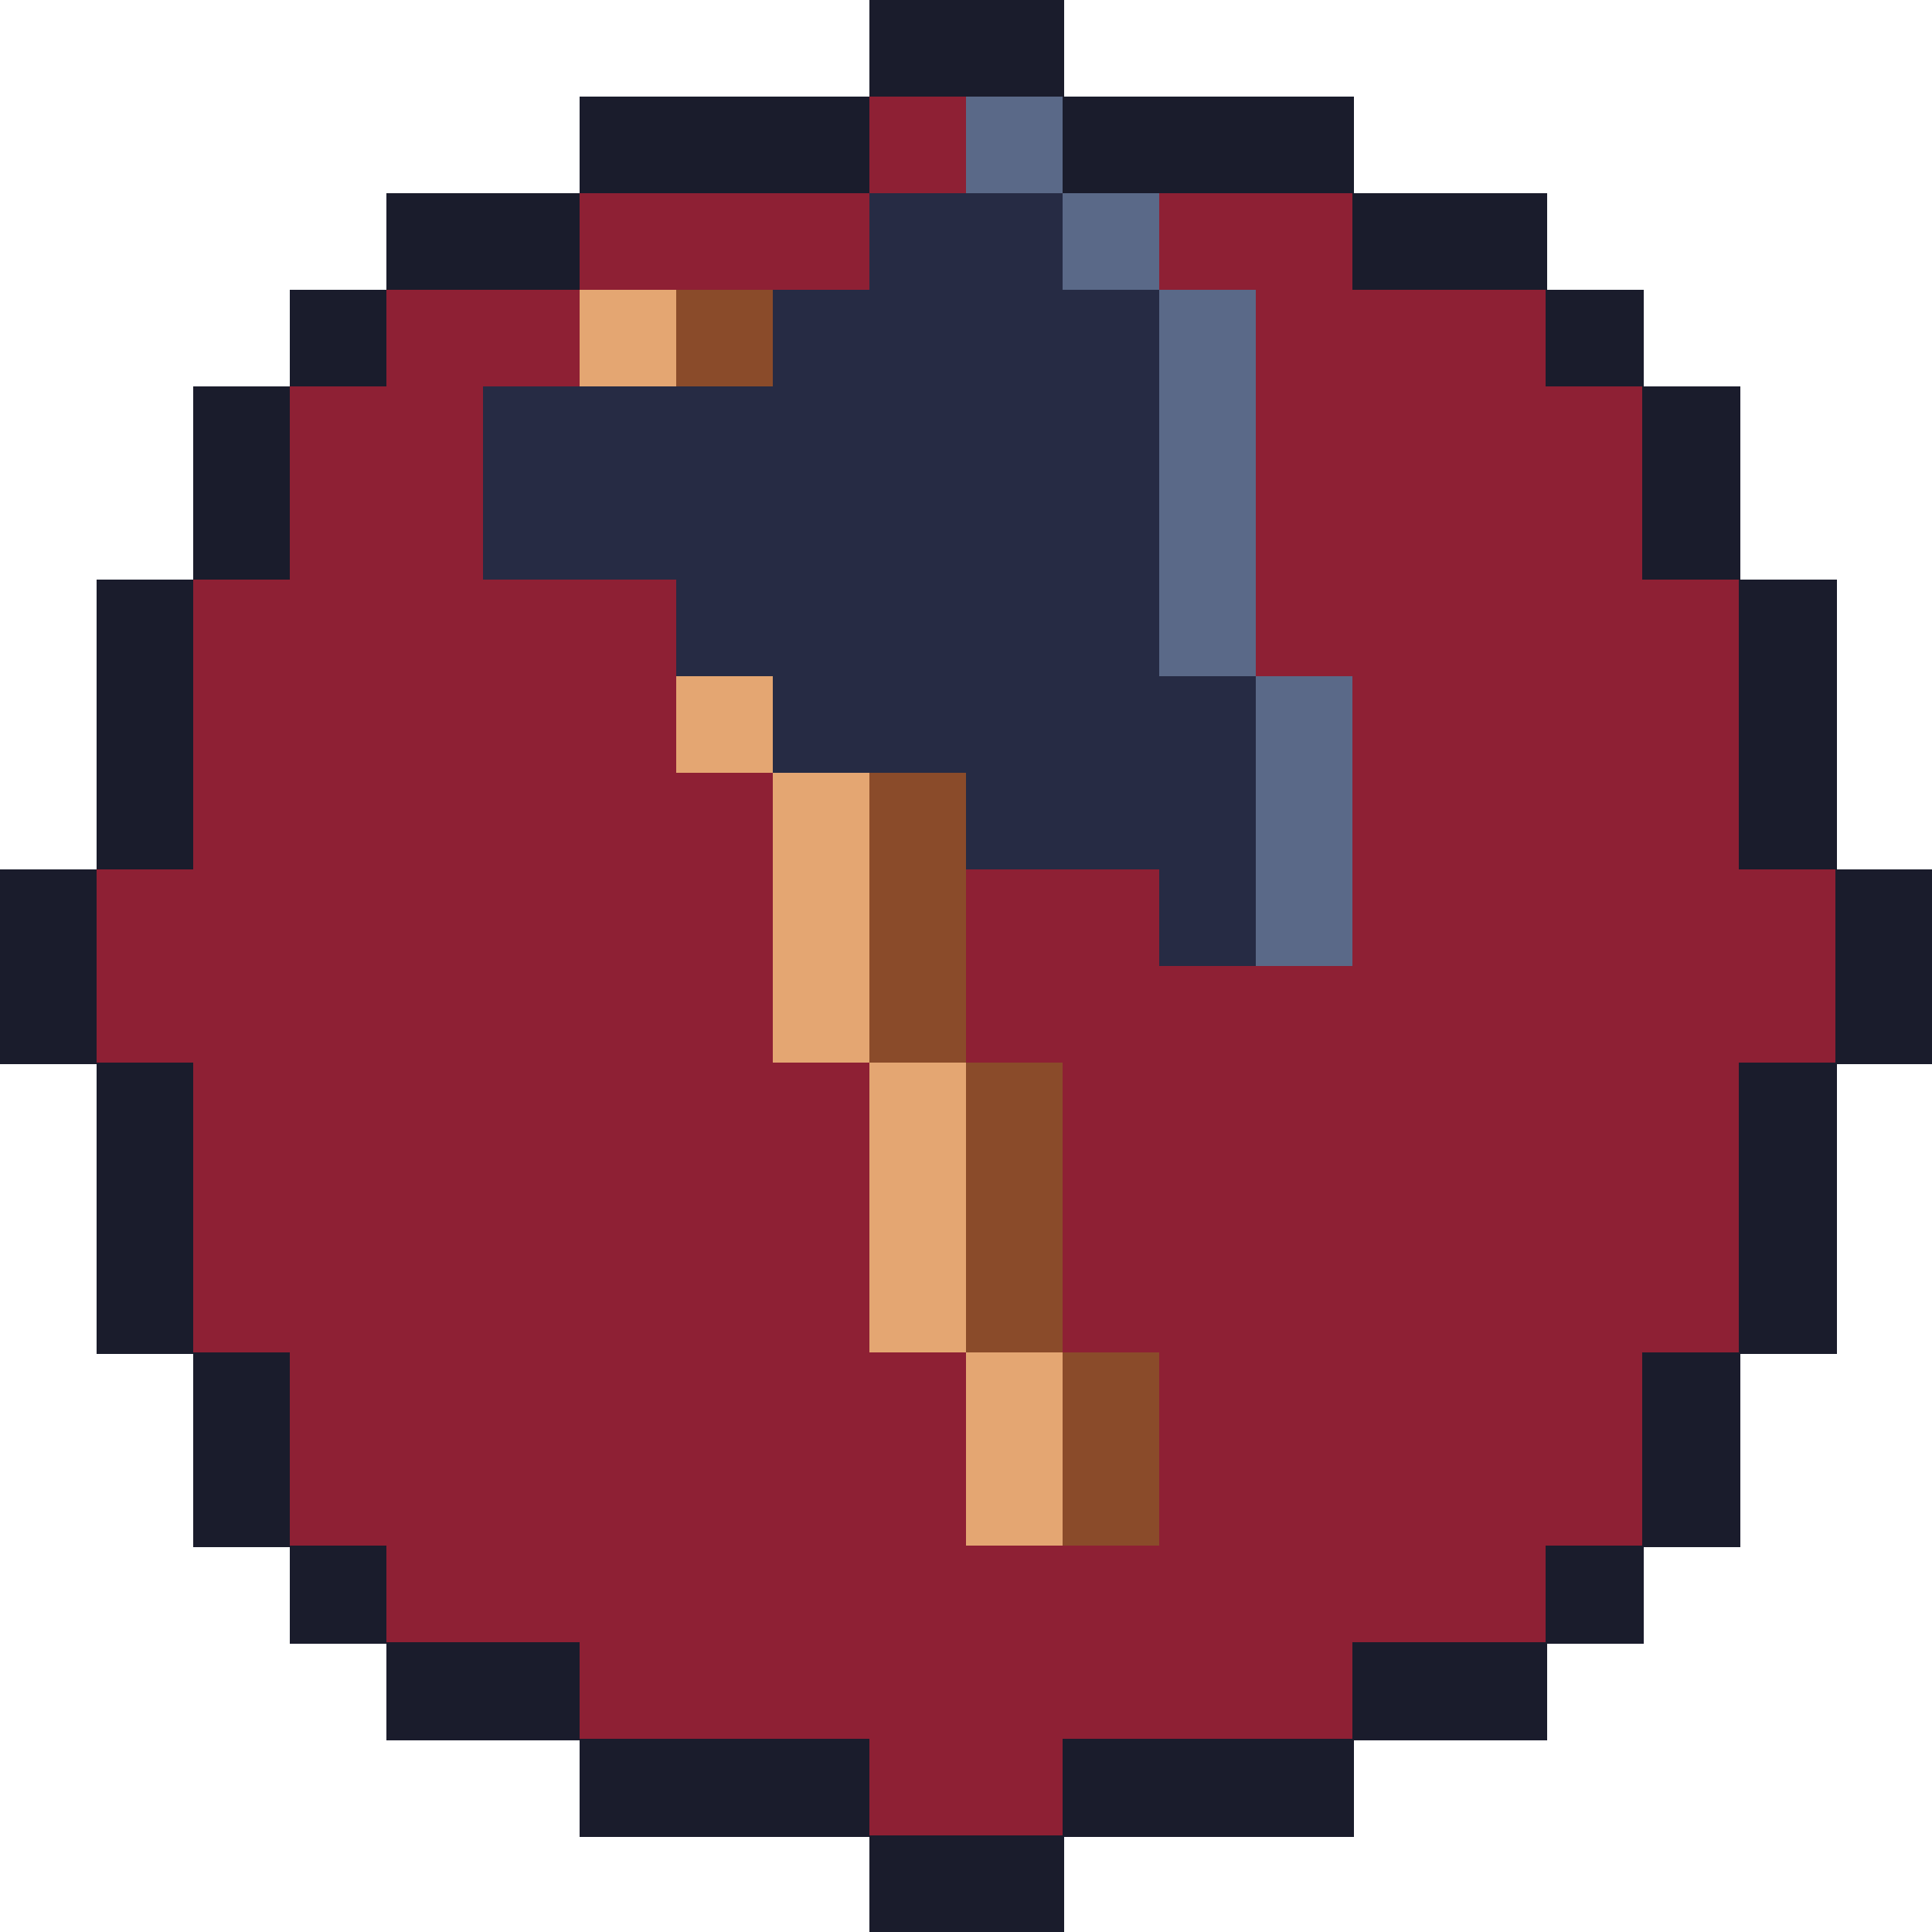
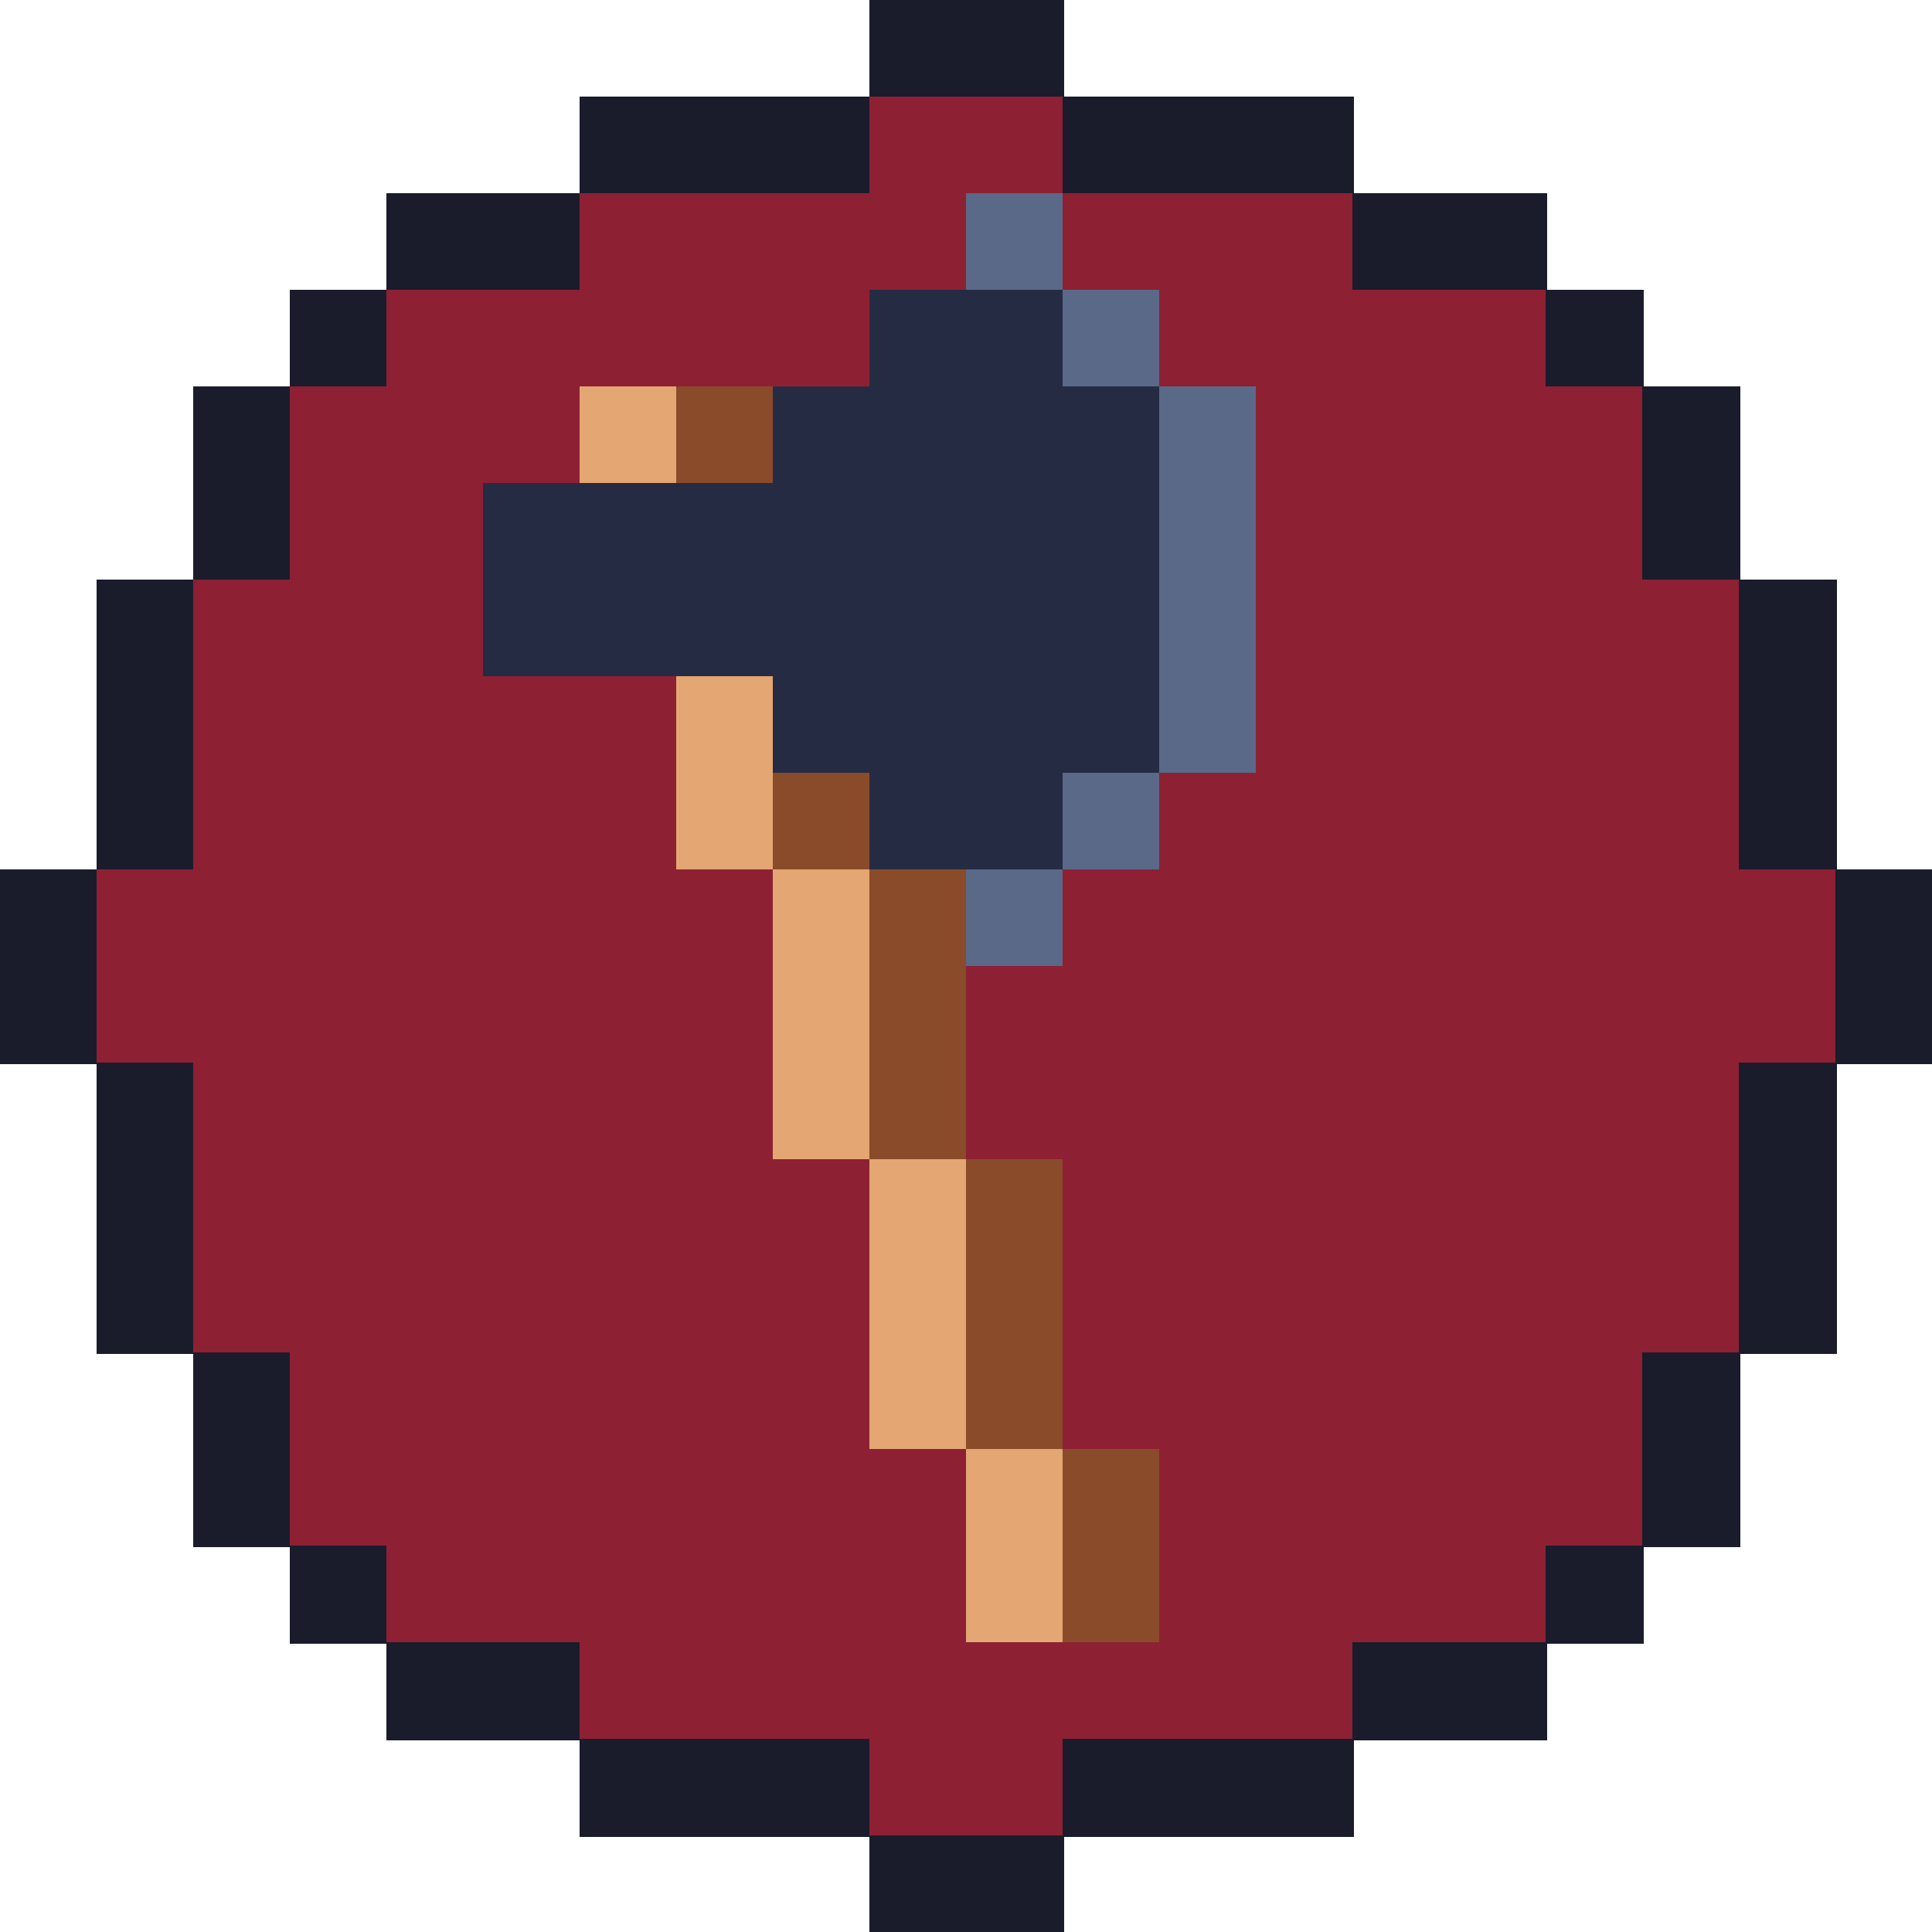
<svg xmlns="http://www.w3.org/2000/svg" viewBox="0 0 20 20" shape-rendering="crispEdges">
  <rect x="9" y="0" width="1.02" height="1.02" fill="#1a1c2c" />
  <rect x="10" y="0" width="1.02" height="1.02" fill="#1a1c2c" />
  <rect x="6" y="1" width="1.02" height="1.02" fill="#1a1c2c" />
  <rect x="7" y="1" width="1.02" height="1.02" fill="#1a1c2c" />
  <rect x="8" y="1" width="1.02" height="1.02" fill="#1a1c2c" />
  <rect x="9" y="1" width="1.02" height="1.02" fill="#8e2034" />
-   <rect x="10" y="1" width="1.02" height="1.02" fill="#5a6988" />
+   <rect x="10" y="1" width="1.02" height="1.02" fill="#8e2034" />
  <rect x="11" y="1" width="1.02" height="1.02" fill="#1a1c2c" />
  <rect x="12" y="1" width="1.02" height="1.02" fill="#1a1c2c" />
  <rect x="13" y="1" width="1.02" height="1.02" fill="#1a1c2c" />
  <rect x="4" y="2" width="1.02" height="1.02" fill="#1a1c2c" />
  <rect x="5" y="2" width="1.02" height="1.02" fill="#1a1c2c" />
  <rect x="6" y="2" width="1.02" height="1.02" fill="#8e2034" />
  <rect x="7" y="2" width="1.02" height="1.02" fill="#8e2034" />
  <rect x="8" y="2" width="1.02" height="1.02" fill="#8e2034" />
-   <rect x="9" y="2" width="1.02" height="1.02" fill="#262b44" />
-   <rect x="10" y="2" width="1.02" height="1.02" fill="#262b44" />
-   <rect x="11" y="2" width="1.02" height="1.02" fill="#5a6988" />
+   <rect x="9" y="2" width="1.02" height="1.02" fill="#8e2034" />
+   <rect x="10" y="2" width="1.02" height="1.02" fill="#5a6988" />
+   <rect x="11" y="2" width="1.02" height="1.02" fill="#8e2034" />
  <rect x="12" y="2" width="1.02" height="1.02" fill="#8e2034" />
  <rect x="13" y="2" width="1.02" height="1.02" fill="#8e2034" />
  <rect x="14" y="2" width="1.02" height="1.02" fill="#1a1c2c" />
  <rect x="15" y="2" width="1.02" height="1.02" fill="#1a1c2c" />
  <rect x="3" y="3" width="1.02" height="1.02" fill="#1a1c2c" />
  <rect x="4" y="3" width="1.02" height="1.02" fill="#8e2034" />
  <rect x="5" y="3" width="1.02" height="1.02" fill="#8e2034" />
-   <rect x="6" y="3" width="1.02" height="1.02" fill="#e4a672" />
-   <rect x="7" y="3" width="1.02" height="1.02" fill="#8a4b2a" />
-   <rect x="8" y="3" width="1.02" height="1.02" fill="#262b44" />
+   <rect x="6" y="3" width="1.02" height="1.02" fill="#8e2034" />
+   <rect x="7" y="3" width="1.02" height="1.02" fill="#8e2034" />
+   <rect x="8" y="3" width="1.02" height="1.02" fill="#8e2034" />
  <rect x="9" y="3" width="1.02" height="1.02" fill="#262b44" />
  <rect x="10" y="3" width="1.02" height="1.02" fill="#262b44" />
-   <rect x="11" y="3" width="1.02" height="1.02" fill="#262b44" />
-   <rect x="12" y="3" width="1.02" height="1.02" fill="#5a6988" />
+   <rect x="11" y="3" width="1.02" height="1.02" fill="#5a6988" />
+   <rect x="12" y="3" width="1.02" height="1.02" fill="#8e2034" />
  <rect x="13" y="3" width="1.02" height="1.02" fill="#8e2034" />
  <rect x="14" y="3" width="1.02" height="1.02" fill="#8e2034" />
  <rect x="15" y="3" width="1.02" height="1.02" fill="#8e2034" />
  <rect x="16" y="3" width="1.02" height="1.02" fill="#1a1c2c" />
  <rect x="2" y="4" width="1.02" height="1.02" fill="#1a1c2c" />
  <rect x="3" y="4" width="1.02" height="1.02" fill="#8e2034" />
  <rect x="4" y="4" width="1.02" height="1.02" fill="#8e2034" />
-   <rect x="5" y="4" width="1.02" height="1.02" fill="#262b44" />
-   <rect x="6" y="4" width="1.02" height="1.02" fill="#262b44" />
-   <rect x="7" y="4" width="1.02" height="1.02" fill="#262b44" />
+   <rect x="5" y="4" width="1.02" height="1.02" fill="#8e2034" />
+   <rect x="6" y="4" width="1.02" height="1.02" fill="#e4a672" />
+   <rect x="7" y="4" width="1.02" height="1.02" fill="#8a4b2a" />
  <rect x="8" y="4" width="1.02" height="1.02" fill="#262b44" />
  <rect x="9" y="4" width="1.02" height="1.02" fill="#262b44" />
  <rect x="10" y="4" width="1.02" height="1.02" fill="#262b44" />
  <rect x="11" y="4" width="1.02" height="1.02" fill="#262b44" />
  <rect x="12" y="4" width="1.02" height="1.02" fill="#5a6988" />
  <rect x="13" y="4" width="1.02" height="1.02" fill="#8e2034" />
  <rect x="14" y="4" width="1.02" height="1.02" fill="#8e2034" />
  <rect x="15" y="4" width="1.02" height="1.02" fill="#8e2034" />
  <rect x="16" y="4" width="1.02" height="1.02" fill="#8e2034" />
  <rect x="17" y="4" width="1.02" height="1.02" fill="#1a1c2c" />
  <rect x="2" y="5" width="1.02" height="1.02" fill="#1a1c2c" />
  <rect x="3" y="5" width="1.02" height="1.02" fill="#8e2034" />
  <rect x="4" y="5" width="1.02" height="1.02" fill="#8e2034" />
  <rect x="5" y="5" width="1.02" height="1.02" fill="#262b44" />
  <rect x="6" y="5" width="1.02" height="1.02" fill="#262b44" />
  <rect x="7" y="5" width="1.02" height="1.02" fill="#262b44" />
  <rect x="8" y="5" width="1.02" height="1.02" fill="#262b44" />
  <rect x="9" y="5" width="1.02" height="1.02" fill="#262b44" />
  <rect x="10" y="5" width="1.02" height="1.02" fill="#262b44" />
  <rect x="11" y="5" width="1.02" height="1.02" fill="#262b44" />
  <rect x="12" y="5" width="1.02" height="1.02" fill="#5a6988" />
  <rect x="13" y="5" width="1.02" height="1.02" fill="#8e2034" />
  <rect x="14" y="5" width="1.02" height="1.02" fill="#8e2034" />
  <rect x="15" y="5" width="1.02" height="1.02" fill="#8e2034" />
  <rect x="16" y="5" width="1.02" height="1.02" fill="#8e2034" />
  <rect x="17" y="5" width="1.02" height="1.02" fill="#1a1c2c" />
  <rect x="1" y="6" width="1.02" height="1.02" fill="#1a1c2c" />
  <rect x="2" y="6" width="1.02" height="1.02" fill="#8e2034" />
  <rect x="3" y="6" width="1.02" height="1.02" fill="#8e2034" />
  <rect x="4" y="6" width="1.02" height="1.02" fill="#8e2034" />
-   <rect x="5" y="6" width="1.02" height="1.02" fill="#8e2034" />
-   <rect x="6" y="6" width="1.02" height="1.02" fill="#8e2034" />
+   <rect x="5" y="6" width="1.02" height="1.02" fill="#262b44" />
+   <rect x="6" y="6" width="1.02" height="1.02" fill="#262b44" />
  <rect x="7" y="6" width="1.02" height="1.02" fill="#262b44" />
  <rect x="8" y="6" width="1.02" height="1.02" fill="#262b44" />
  <rect x="9" y="6" width="1.02" height="1.02" fill="#262b44" />
  <rect x="10" y="6" width="1.02" height="1.02" fill="#262b44" />
  <rect x="11" y="6" width="1.02" height="1.02" fill="#262b44" />
  <rect x="12" y="6" width="1.02" height="1.02" fill="#5a6988" />
  <rect x="13" y="6" width="1.02" height="1.02" fill="#8e2034" />
  <rect x="14" y="6" width="1.02" height="1.02" fill="#8e2034" />
  <rect x="15" y="6" width="1.02" height="1.02" fill="#8e2034" />
  <rect x="16" y="6" width="1.02" height="1.02" fill="#8e2034" />
  <rect x="17" y="6" width="1.02" height="1.02" fill="#8e2034" />
  <rect x="18" y="6" width="1.02" height="1.02" fill="#1a1c2c" />
  <rect x="1" y="7" width="1.02" height="1.02" fill="#1a1c2c" />
  <rect x="2" y="7" width="1.02" height="1.02" fill="#8e2034" />
  <rect x="3" y="7" width="1.02" height="1.02" fill="#8e2034" />
  <rect x="4" y="7" width="1.02" height="1.02" fill="#8e2034" />
  <rect x="5" y="7" width="1.02" height="1.02" fill="#8e2034" />
  <rect x="6" y="7" width="1.02" height="1.02" fill="#8e2034" />
  <rect x="7" y="7" width="1.02" height="1.02" fill="#e4a672" />
  <rect x="8" y="7" width="1.02" height="1.02" fill="#262b44" />
  <rect x="9" y="7" width="1.02" height="1.02" fill="#262b44" />
  <rect x="10" y="7" width="1.02" height="1.02" fill="#262b44" />
  <rect x="11" y="7" width="1.02" height="1.02" fill="#262b44" />
-   <rect x="12" y="7" width="1.02" height="1.02" fill="#262b44" />
-   <rect x="13" y="7" width="1.02" height="1.02" fill="#5a6988" />
+   <rect x="12" y="7" width="1.02" height="1.02" fill="#5a6988" />
+   <rect x="13" y="7" width="1.02" height="1.02" fill="#8e2034" />
  <rect x="14" y="7" width="1.02" height="1.02" fill="#8e2034" />
  <rect x="15" y="7" width="1.02" height="1.02" fill="#8e2034" />
  <rect x="16" y="7" width="1.02" height="1.02" fill="#8e2034" />
  <rect x="17" y="7" width="1.02" height="1.02" fill="#8e2034" />
  <rect x="18" y="7" width="1.02" height="1.02" fill="#1a1c2c" />
  <rect x="1" y="8" width="1.02" height="1.02" fill="#1a1c2c" />
  <rect x="2" y="8" width="1.02" height="1.02" fill="#8e2034" />
  <rect x="3" y="8" width="1.02" height="1.02" fill="#8e2034" />
  <rect x="4" y="8" width="1.02" height="1.02" fill="#8e2034" />
  <rect x="5" y="8" width="1.02" height="1.02" fill="#8e2034" />
  <rect x="6" y="8" width="1.02" height="1.02" fill="#8e2034" />
-   <rect x="7" y="8" width="1.02" height="1.02" fill="#8e2034" />
-   <rect x="8" y="8" width="1.02" height="1.02" fill="#e4a672" />
-   <rect x="9" y="8" width="1.02" height="1.02" fill="#8a4b2a" />
+   <rect x="7" y="8" width="1.02" height="1.02" fill="#e4a672" />
+   <rect x="8" y="8" width="1.02" height="1.02" fill="#8a4b2a" />
+   <rect x="9" y="8" width="1.02" height="1.02" fill="#262b44" />
  <rect x="10" y="8" width="1.02" height="1.02" fill="#262b44" />
-   <rect x="11" y="8" width="1.02" height="1.02" fill="#262b44" />
-   <rect x="12" y="8" width="1.02" height="1.02" fill="#262b44" />
-   <rect x="13" y="8" width="1.02" height="1.02" fill="#5a6988" />
+   <rect x="11" y="8" width="1.02" height="1.02" fill="#5a6988" />
+   <rect x="12" y="8" width="1.02" height="1.02" fill="#8e2034" />
+   <rect x="13" y="8" width="1.02" height="1.02" fill="#8e2034" />
  <rect x="14" y="8" width="1.02" height="1.02" fill="#8e2034" />
  <rect x="15" y="8" width="1.02" height="1.02" fill="#8e2034" />
  <rect x="16" y="8" width="1.02" height="1.02" fill="#8e2034" />
  <rect x="17" y="8" width="1.02" height="1.02" fill="#8e2034" />
  <rect x="18" y="8" width="1.02" height="1.02" fill="#1a1c2c" />
  <rect x="0" y="9" width="1.02" height="1.02" fill="#1a1c2c" />
  <rect x="1" y="9" width="1.02" height="1.02" fill="#8e2034" />
  <rect x="2" y="9" width="1.02" height="1.02" fill="#8e2034" />
  <rect x="3" y="9" width="1.02" height="1.02" fill="#8e2034" />
  <rect x="4" y="9" width="1.02" height="1.02" fill="#8e2034" />
  <rect x="5" y="9" width="1.02" height="1.02" fill="#8e2034" />
  <rect x="6" y="9" width="1.02" height="1.02" fill="#8e2034" />
  <rect x="7" y="9" width="1.02" height="1.02" fill="#8e2034" />
  <rect x="8" y="9" width="1.02" height="1.02" fill="#e4a672" />
  <rect x="9" y="9" width="1.02" height="1.02" fill="#8a4b2a" />
-   <rect x="10" y="9" width="1.02" height="1.02" fill="#8e2034" />
+   <rect x="10" y="9" width="1.02" height="1.02" fill="#5a6988" />
  <rect x="11" y="9" width="1.02" height="1.02" fill="#8e2034" />
-   <rect x="12" y="9" width="1.02" height="1.02" fill="#262b44" />
-   <rect x="13" y="9" width="1.02" height="1.02" fill="#5a6988" />
+   <rect x="12" y="9" width="1.02" height="1.02" fill="#8e2034" />
+   <rect x="13" y="9" width="1.02" height="1.02" fill="#8e2034" />
  <rect x="14" y="9" width="1.02" height="1.02" fill="#8e2034" />
  <rect x="15" y="9" width="1.02" height="1.02" fill="#8e2034" />
  <rect x="16" y="9" width="1.02" height="1.02" fill="#8e2034" />
  <rect x="17" y="9" width="1.02" height="1.02" fill="#8e2034" />
  <rect x="18" y="9" width="1.02" height="1.02" fill="#8e2034" />
  <rect x="19" y="9" width="1.02" height="1.02" fill="#1a1c2c" />
  <rect x="0" y="10" width="1.02" height="1.02" fill="#1a1c2c" />
  <rect x="1" y="10" width="1.02" height="1.02" fill="#8e2034" />
  <rect x="2" y="10" width="1.02" height="1.02" fill="#8e2034" />
  <rect x="3" y="10" width="1.02" height="1.02" fill="#8e2034" />
  <rect x="4" y="10" width="1.02" height="1.02" fill="#8e2034" />
  <rect x="5" y="10" width="1.02" height="1.02" fill="#8e2034" />
  <rect x="6" y="10" width="1.02" height="1.02" fill="#8e2034" />
  <rect x="7" y="10" width="1.02" height="1.02" fill="#8e2034" />
  <rect x="8" y="10" width="1.02" height="1.02" fill="#e4a672" />
  <rect x="9" y="10" width="1.02" height="1.02" fill="#8a4b2a" />
  <rect x="10" y="10" width="1.02" height="1.02" fill="#8e2034" />
  <rect x="11" y="10" width="1.02" height="1.02" fill="#8e2034" />
  <rect x="12" y="10" width="1.02" height="1.02" fill="#8e2034" />
  <rect x="13" y="10" width="1.02" height="1.02" fill="#8e2034" />
  <rect x="14" y="10" width="1.02" height="1.02" fill="#8e2034" />
  <rect x="15" y="10" width="1.02" height="1.02" fill="#8e2034" />
  <rect x="16" y="10" width="1.02" height="1.02" fill="#8e2034" />
  <rect x="17" y="10" width="1.02" height="1.02" fill="#8e2034" />
  <rect x="18" y="10" width="1.02" height="1.02" fill="#8e2034" />
  <rect x="19" y="10" width="1.02" height="1.02" fill="#1a1c2c" />
  <rect x="1" y="11" width="1.02" height="1.02" fill="#1a1c2c" />
  <rect x="2" y="11" width="1.02" height="1.02" fill="#8e2034" />
  <rect x="3" y="11" width="1.02" height="1.02" fill="#8e2034" />
  <rect x="4" y="11" width="1.02" height="1.02" fill="#8e2034" />
  <rect x="5" y="11" width="1.02" height="1.02" fill="#8e2034" />
  <rect x="6" y="11" width="1.02" height="1.02" fill="#8e2034" />
  <rect x="7" y="11" width="1.02" height="1.02" fill="#8e2034" />
-   <rect x="8" y="11" width="1.02" height="1.02" fill="#8e2034" />
-   <rect x="9" y="11" width="1.02" height="1.02" fill="#e4a672" />
-   <rect x="10" y="11" width="1.02" height="1.02" fill="#8a4b2a" />
+   <rect x="8" y="11" width="1.02" height="1.02" fill="#e4a672" />
+   <rect x="9" y="11" width="1.02" height="1.02" fill="#8a4b2a" />
+   <rect x="10" y="11" width="1.02" height="1.02" fill="#8e2034" />
  <rect x="11" y="11" width="1.02" height="1.02" fill="#8e2034" />
  <rect x="12" y="11" width="1.02" height="1.02" fill="#8e2034" />
  <rect x="13" y="11" width="1.02" height="1.02" fill="#8e2034" />
  <rect x="14" y="11" width="1.02" height="1.02" fill="#8e2034" />
  <rect x="15" y="11" width="1.02" height="1.02" fill="#8e2034" />
  <rect x="16" y="11" width="1.02" height="1.02" fill="#8e2034" />
  <rect x="17" y="11" width="1.02" height="1.02" fill="#8e2034" />
  <rect x="18" y="11" width="1.02" height="1.02" fill="#1a1c2c" />
  <rect x="1" y="12" width="1.02" height="1.02" fill="#1a1c2c" />
  <rect x="2" y="12" width="1.02" height="1.02" fill="#8e2034" />
  <rect x="3" y="12" width="1.02" height="1.02" fill="#8e2034" />
  <rect x="4" y="12" width="1.02" height="1.02" fill="#8e2034" />
  <rect x="5" y="12" width="1.02" height="1.02" fill="#8e2034" />
  <rect x="6" y="12" width="1.02" height="1.02" fill="#8e2034" />
  <rect x="7" y="12" width="1.02" height="1.02" fill="#8e2034" />
  <rect x="8" y="12" width="1.02" height="1.02" fill="#8e2034" />
  <rect x="9" y="12" width="1.02" height="1.02" fill="#e4a672" />
  <rect x="10" y="12" width="1.02" height="1.02" fill="#8a4b2a" />
  <rect x="11" y="12" width="1.02" height="1.02" fill="#8e2034" />
  <rect x="12" y="12" width="1.02" height="1.02" fill="#8e2034" />
  <rect x="13" y="12" width="1.02" height="1.02" fill="#8e2034" />
  <rect x="14" y="12" width="1.02" height="1.02" fill="#8e2034" />
  <rect x="15" y="12" width="1.02" height="1.02" fill="#8e2034" />
  <rect x="16" y="12" width="1.02" height="1.02" fill="#8e2034" />
  <rect x="17" y="12" width="1.02" height="1.02" fill="#8e2034" />
  <rect x="18" y="12" width="1.02" height="1.02" fill="#1a1c2c" />
  <rect x="1" y="13" width="1.02" height="1.02" fill="#1a1c2c" />
  <rect x="2" y="13" width="1.02" height="1.02" fill="#8e2034" />
  <rect x="3" y="13" width="1.02" height="1.02" fill="#8e2034" />
  <rect x="4" y="13" width="1.02" height="1.02" fill="#8e2034" />
  <rect x="5" y="13" width="1.02" height="1.02" fill="#8e2034" />
  <rect x="6" y="13" width="1.02" height="1.02" fill="#8e2034" />
  <rect x="7" y="13" width="1.02" height="1.02" fill="#8e2034" />
  <rect x="8" y="13" width="1.02" height="1.02" fill="#8e2034" />
  <rect x="9" y="13" width="1.02" height="1.02" fill="#e4a672" />
  <rect x="10" y="13" width="1.02" height="1.02" fill="#8a4b2a" />
  <rect x="11" y="13" width="1.02" height="1.02" fill="#8e2034" />
  <rect x="12" y="13" width="1.02" height="1.02" fill="#8e2034" />
  <rect x="13" y="13" width="1.02" height="1.02" fill="#8e2034" />
  <rect x="14" y="13" width="1.02" height="1.02" fill="#8e2034" />
  <rect x="15" y="13" width="1.02" height="1.02" fill="#8e2034" />
  <rect x="16" y="13" width="1.02" height="1.02" fill="#8e2034" />
  <rect x="17" y="13" width="1.02" height="1.02" fill="#8e2034" />
  <rect x="18" y="13" width="1.02" height="1.02" fill="#1a1c2c" />
  <rect x="2" y="14" width="1.02" height="1.02" fill="#1a1c2c" />
  <rect x="3" y="14" width="1.02" height="1.02" fill="#8e2034" />
  <rect x="4" y="14" width="1.02" height="1.02" fill="#8e2034" />
  <rect x="5" y="14" width="1.02" height="1.02" fill="#8e2034" />
  <rect x="6" y="14" width="1.02" height="1.02" fill="#8e2034" />
  <rect x="7" y="14" width="1.02" height="1.02" fill="#8e2034" />
  <rect x="8" y="14" width="1.02" height="1.02" fill="#8e2034" />
-   <rect x="9" y="14" width="1.02" height="1.02" fill="#8e2034" />
-   <rect x="10" y="14" width="1.02" height="1.02" fill="#e4a672" />
-   <rect x="11" y="14" width="1.02" height="1.02" fill="#8a4b2a" />
+   <rect x="9" y="14" width="1.02" height="1.02" fill="#e4a672" />
+   <rect x="10" y="14" width="1.02" height="1.02" fill="#8a4b2a" />
+   <rect x="11" y="14" width="1.02" height="1.02" fill="#8e2034" />
  <rect x="12" y="14" width="1.02" height="1.02" fill="#8e2034" />
  <rect x="13" y="14" width="1.02" height="1.02" fill="#8e2034" />
  <rect x="14" y="14" width="1.02" height="1.02" fill="#8e2034" />
  <rect x="15" y="14" width="1.02" height="1.02" fill="#8e2034" />
  <rect x="16" y="14" width="1.02" height="1.02" fill="#8e2034" />
  <rect x="17" y="14" width="1.02" height="1.02" fill="#1a1c2c" />
  <rect x="2" y="15" width="1.02" height="1.02" fill="#1a1c2c" />
  <rect x="3" y="15" width="1.02" height="1.02" fill="#8e2034" />
  <rect x="4" y="15" width="1.02" height="1.02" fill="#8e2034" />
  <rect x="5" y="15" width="1.02" height="1.02" fill="#8e2034" />
  <rect x="6" y="15" width="1.02" height="1.02" fill="#8e2034" />
  <rect x="7" y="15" width="1.02" height="1.02" fill="#8e2034" />
  <rect x="8" y="15" width="1.02" height="1.02" fill="#8e2034" />
  <rect x="9" y="15" width="1.02" height="1.02" fill="#8e2034" />
  <rect x="10" y="15" width="1.02" height="1.02" fill="#e4a672" />
  <rect x="11" y="15" width="1.02" height="1.02" fill="#8a4b2a" />
  <rect x="12" y="15" width="1.02" height="1.02" fill="#8e2034" />
  <rect x="13" y="15" width="1.02" height="1.02" fill="#8e2034" />
  <rect x="14" y="15" width="1.02" height="1.02" fill="#8e2034" />
  <rect x="15" y="15" width="1.02" height="1.02" fill="#8e2034" />
  <rect x="16" y="15" width="1.02" height="1.02" fill="#8e2034" />
  <rect x="17" y="15" width="1.02" height="1.02" fill="#1a1c2c" />
  <rect x="3" y="16" width="1.02" height="1.02" fill="#1a1c2c" />
  <rect x="4" y="16" width="1.02" height="1.02" fill="#8e2034" />
  <rect x="5" y="16" width="1.02" height="1.02" fill="#8e2034" />
  <rect x="6" y="16" width="1.02" height="1.02" fill="#8e2034" />
  <rect x="7" y="16" width="1.02" height="1.02" fill="#8e2034" />
  <rect x="8" y="16" width="1.02" height="1.02" fill="#8e2034" />
  <rect x="9" y="16" width="1.02" height="1.02" fill="#8e2034" />
-   <rect x="10" y="16" width="1.02" height="1.02" fill="#8e2034" />
-   <rect x="11" y="16" width="1.02" height="1.02" fill="#8e2034" />
+   <rect x="10" y="16" width="1.02" height="1.02" fill="#e4a672" />
+   <rect x="11" y="16" width="1.02" height="1.02" fill="#8a4b2a" />
  <rect x="12" y="16" width="1.02" height="1.02" fill="#8e2034" />
  <rect x="13" y="16" width="1.02" height="1.02" fill="#8e2034" />
  <rect x="14" y="16" width="1.02" height="1.02" fill="#8e2034" />
  <rect x="15" y="16" width="1.02" height="1.02" fill="#8e2034" />
  <rect x="16" y="16" width="1.02" height="1.02" fill="#1a1c2c" />
  <rect x="4" y="17" width="1.02" height="1.02" fill="#1a1c2c" />
  <rect x="5" y="17" width="1.02" height="1.02" fill="#1a1c2c" />
  <rect x="6" y="17" width="1.02" height="1.02" fill="#8e2034" />
  <rect x="7" y="17" width="1.02" height="1.02" fill="#8e2034" />
  <rect x="8" y="17" width="1.02" height="1.02" fill="#8e2034" />
  <rect x="9" y="17" width="1.02" height="1.02" fill="#8e2034" />
  <rect x="10" y="17" width="1.02" height="1.02" fill="#8e2034" />
  <rect x="11" y="17" width="1.02" height="1.02" fill="#8e2034" />
  <rect x="12" y="17" width="1.02" height="1.02" fill="#8e2034" />
  <rect x="13" y="17" width="1.02" height="1.02" fill="#8e2034" />
  <rect x="14" y="17" width="1.02" height="1.02" fill="#1a1c2c" />
  <rect x="15" y="17" width="1.02" height="1.02" fill="#1a1c2c" />
  <rect x="6" y="18" width="1.02" height="1.02" fill="#1a1c2c" />
  <rect x="7" y="18" width="1.02" height="1.02" fill="#1a1c2c" />
  <rect x="8" y="18" width="1.02" height="1.02" fill="#1a1c2c" />
  <rect x="9" y="18" width="1.02" height="1.02" fill="#8e2034" />
  <rect x="10" y="18" width="1.02" height="1.02" fill="#8e2034" />
  <rect x="11" y="18" width="1.02" height="1.02" fill="#1a1c2c" />
  <rect x="12" y="18" width="1.02" height="1.02" fill="#1a1c2c" />
  <rect x="13" y="18" width="1.02" height="1.02" fill="#1a1c2c" />
  <rect x="9" y="19" width="1.02" height="1.02" fill="#1a1c2c" />
  <rect x="10" y="19" width="1.02" height="1.02" fill="#1a1c2c" />
</svg>
